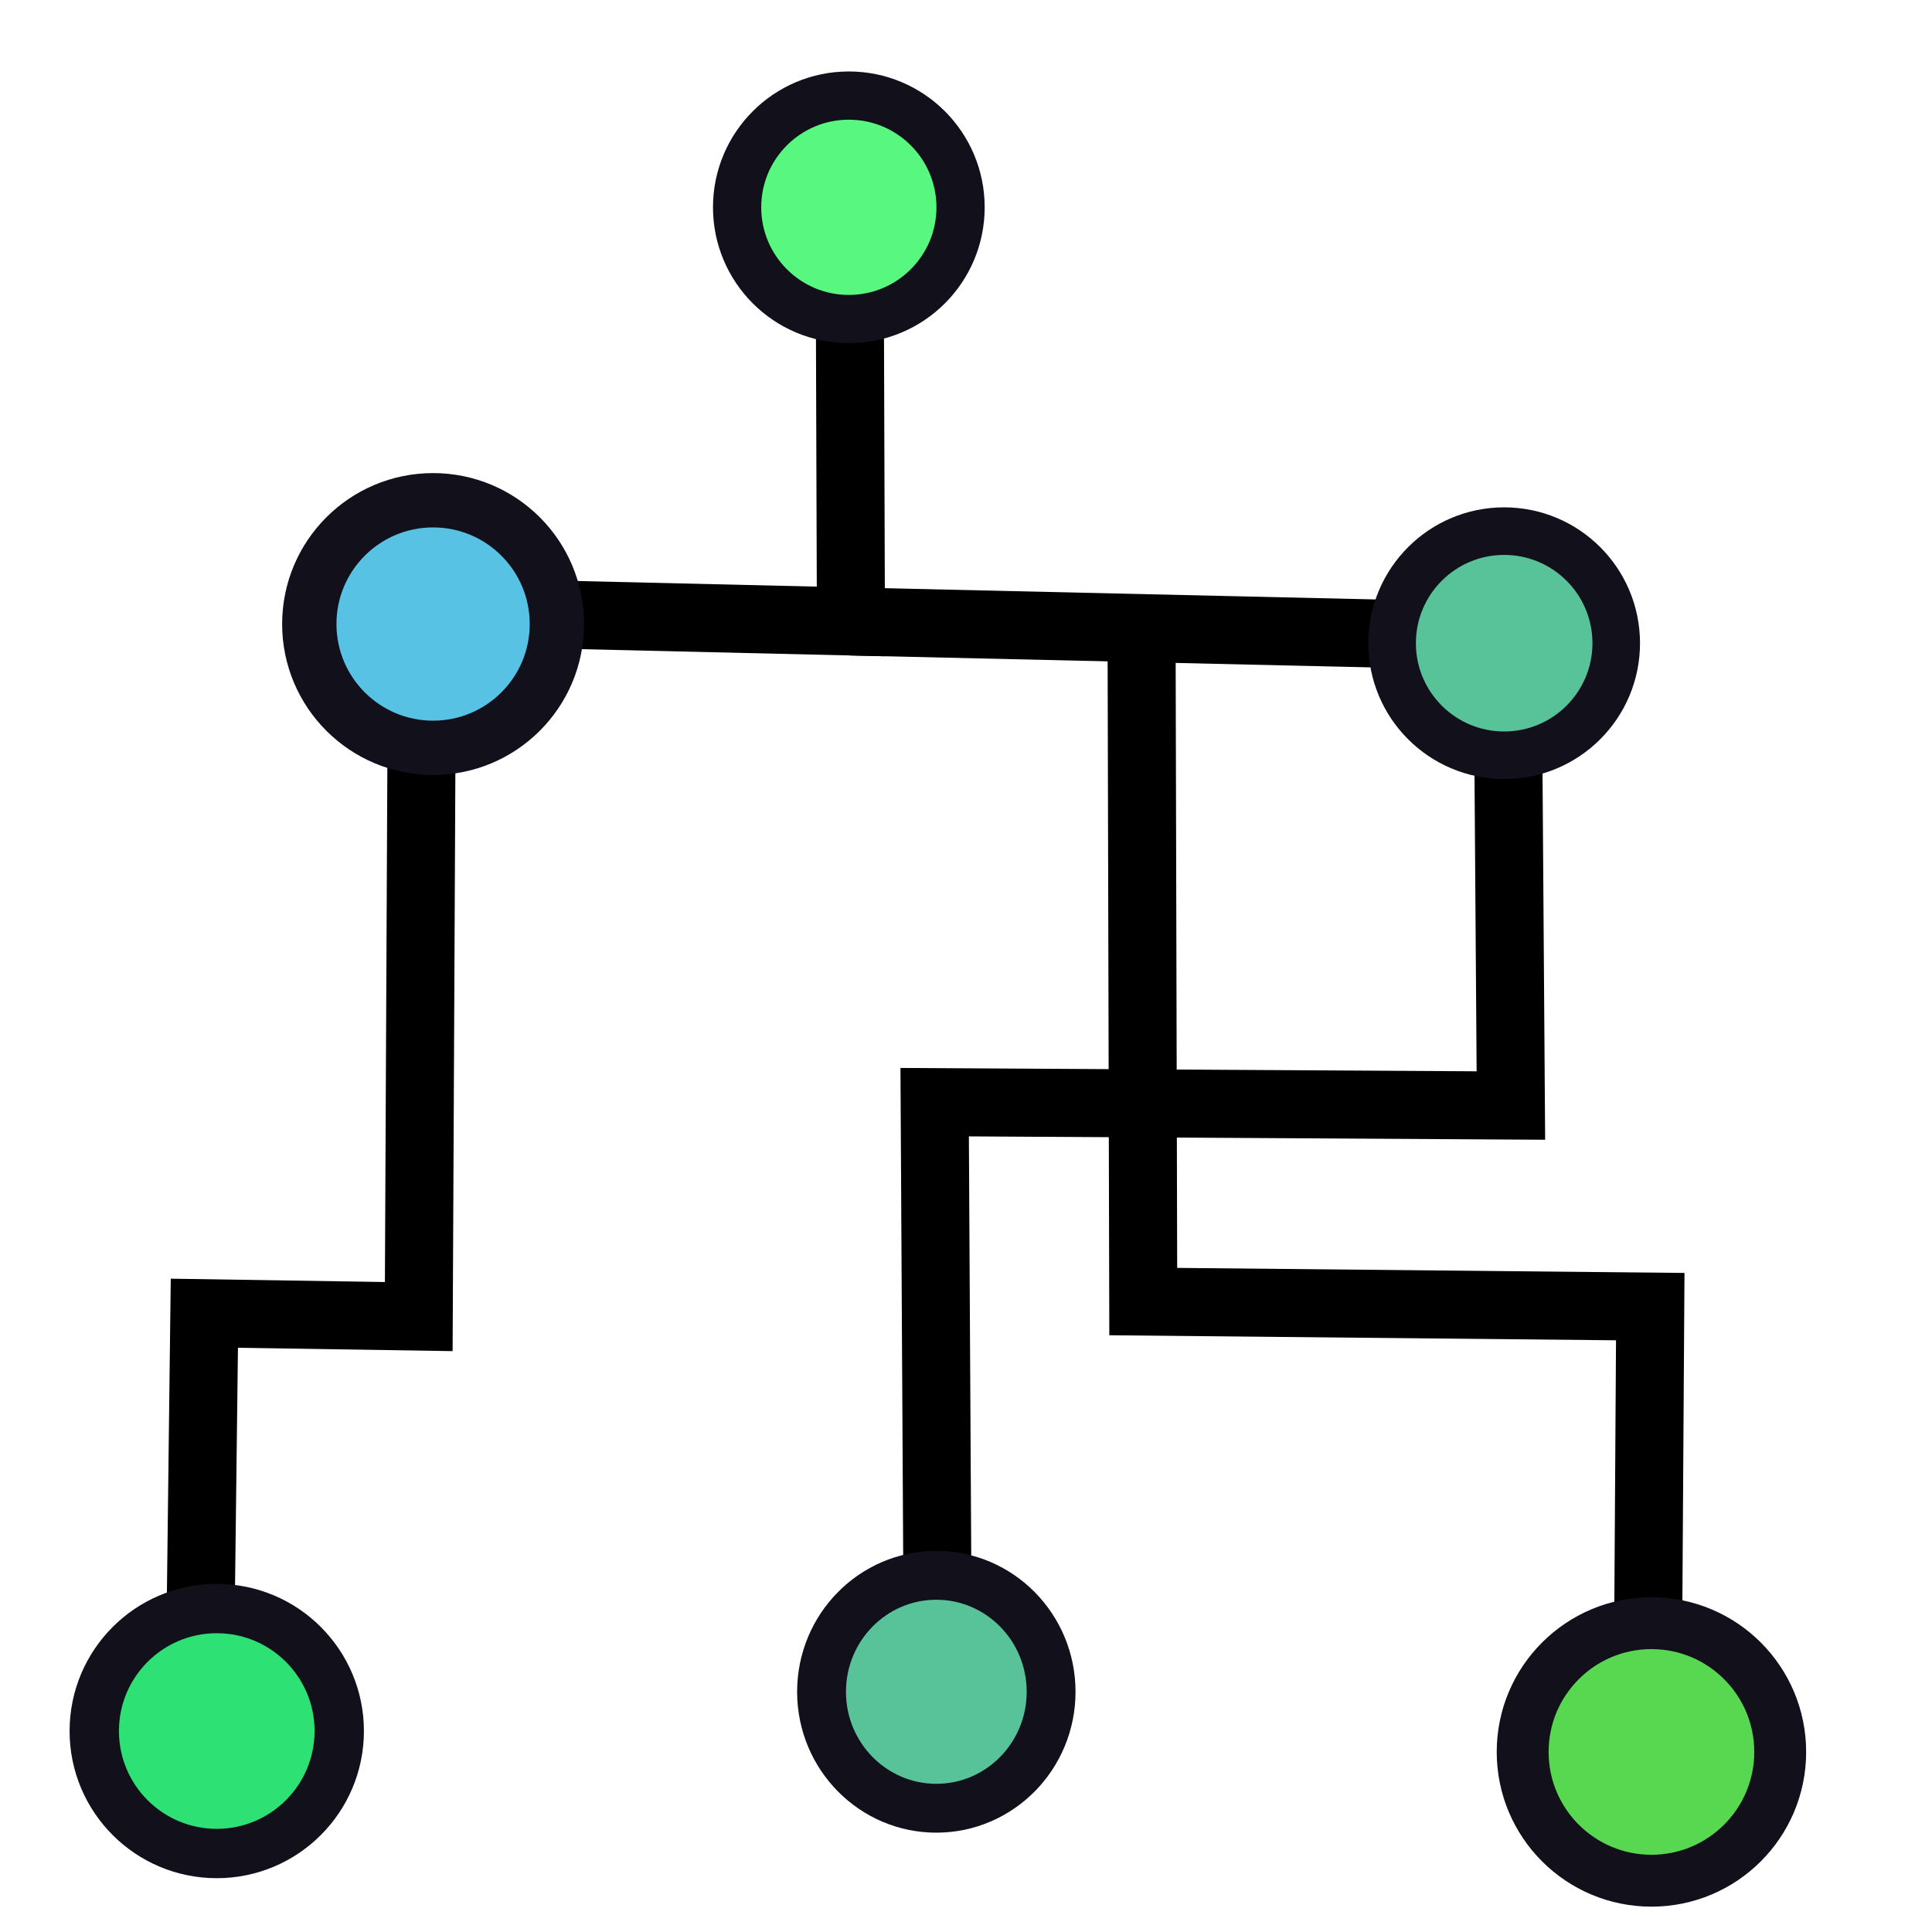
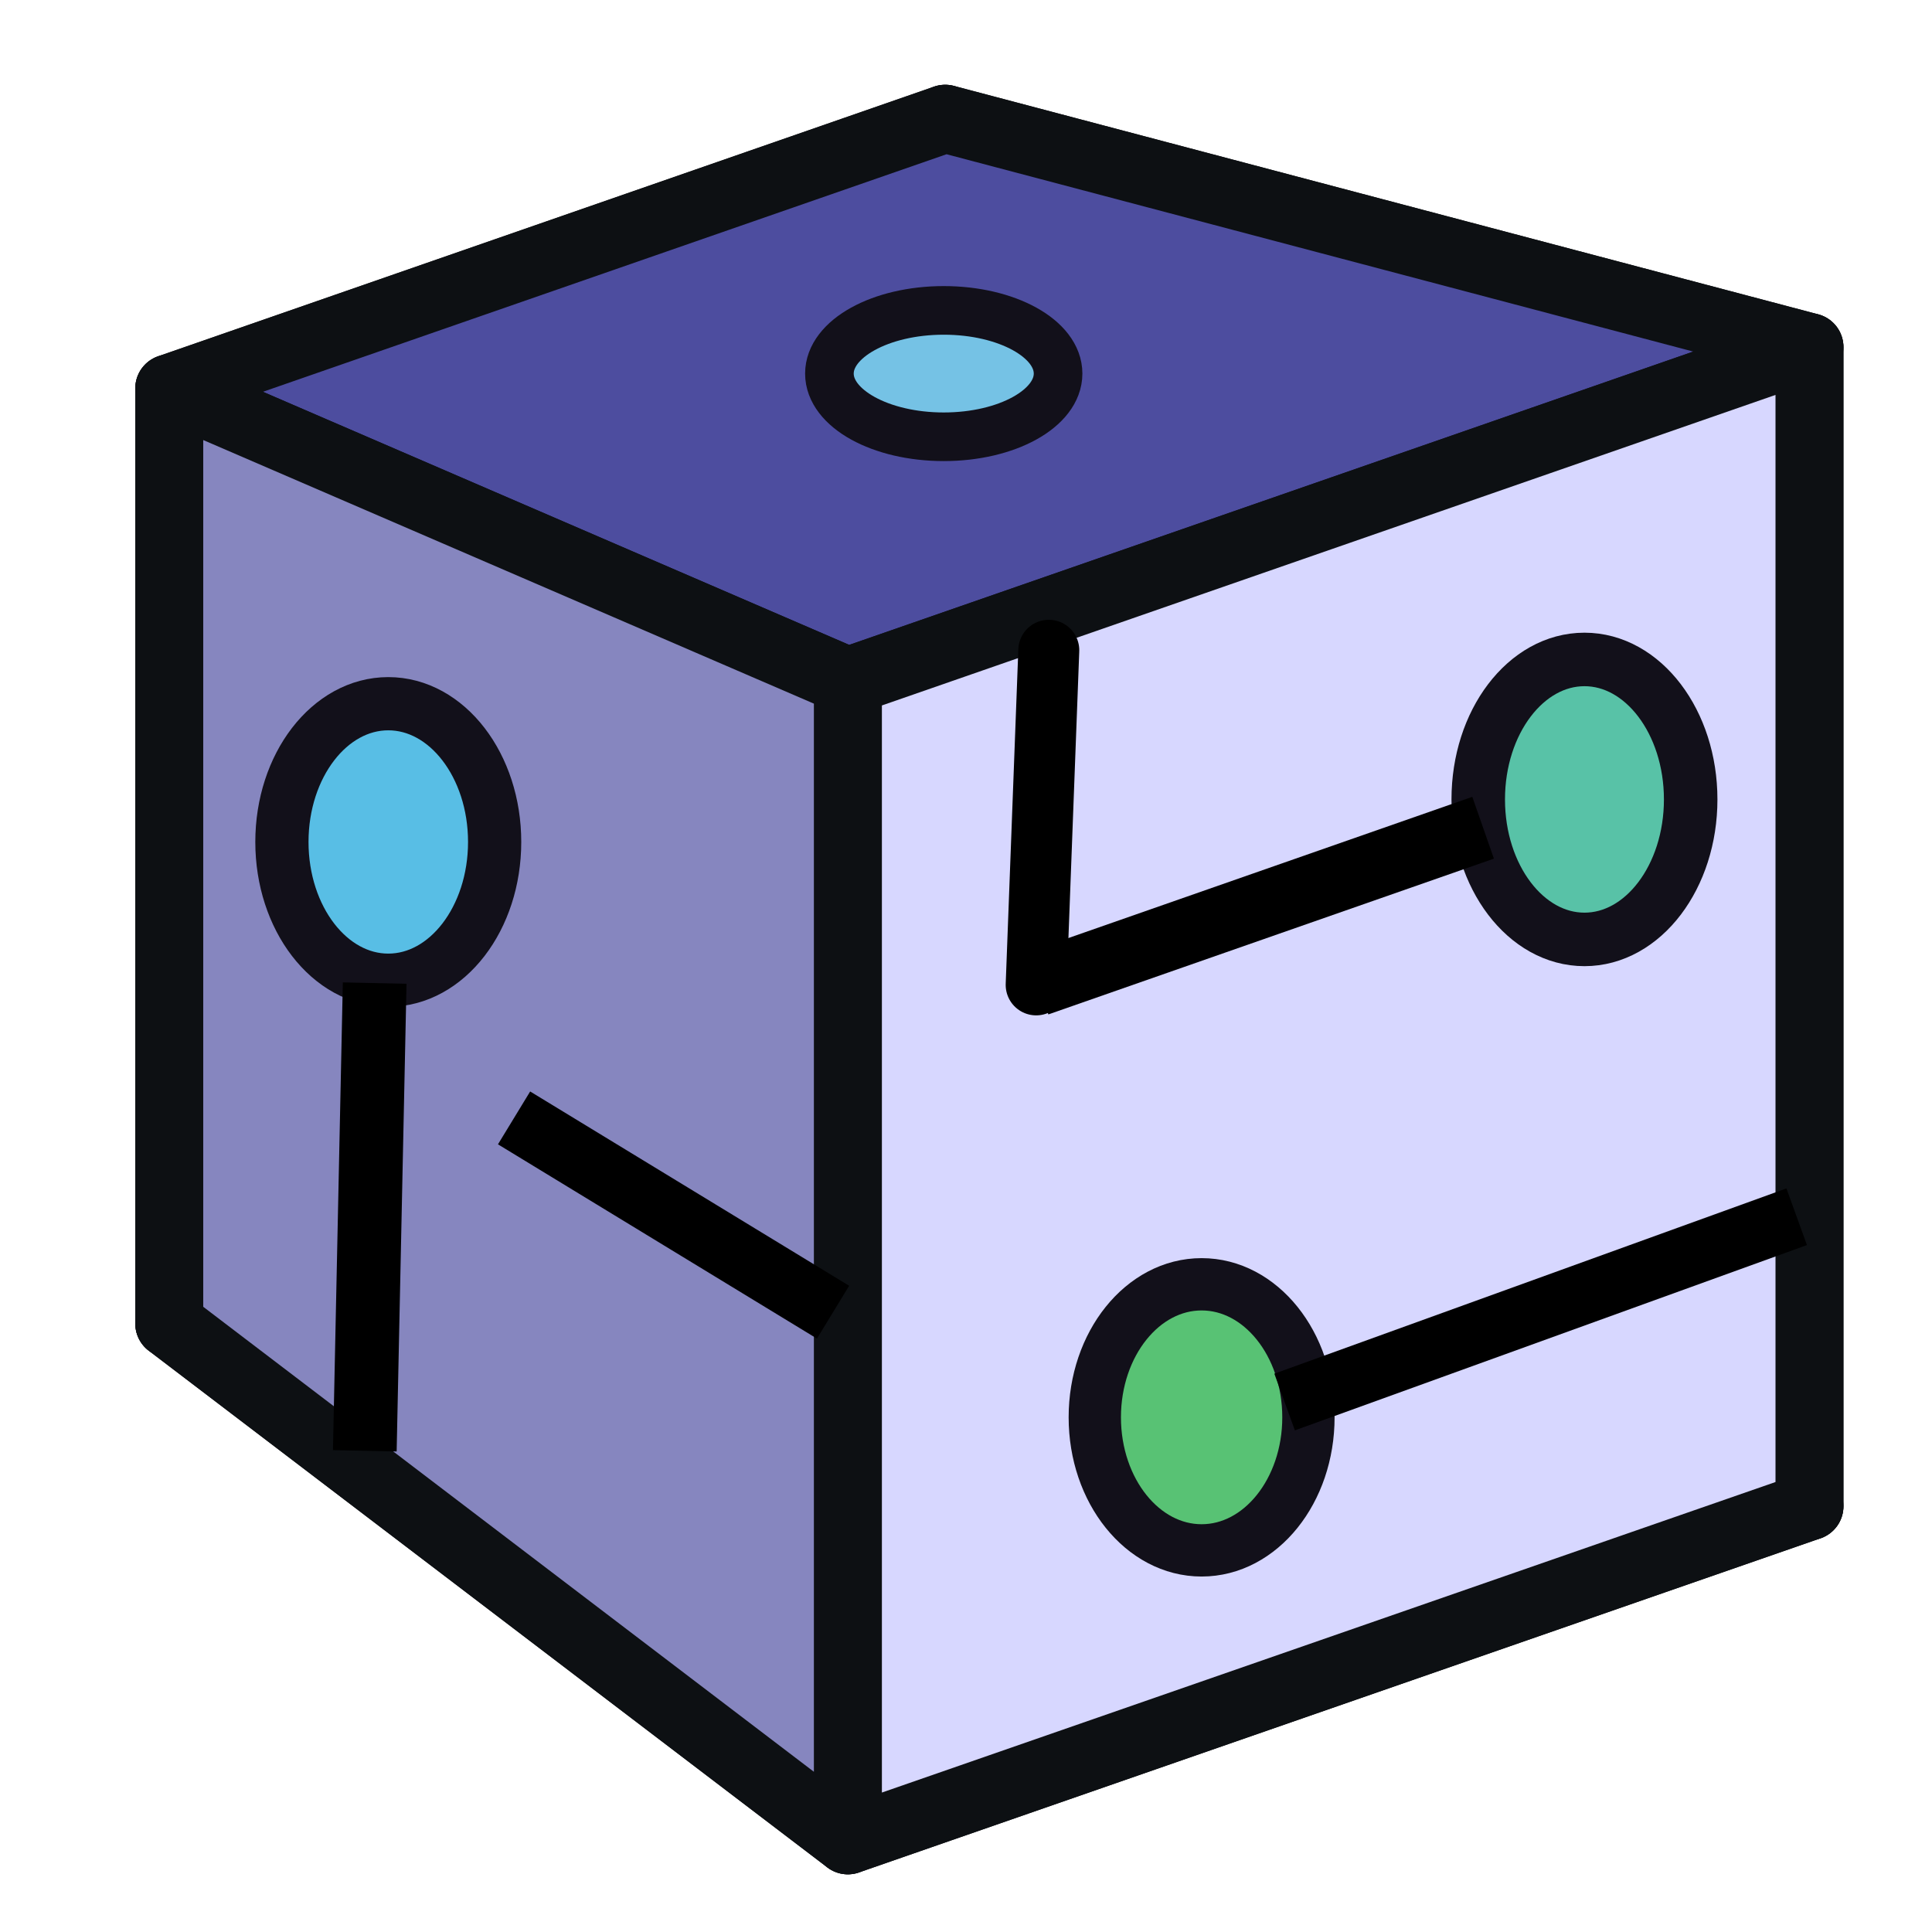
<svg xmlns="http://www.w3.org/2000/svg" version="1.1" id="Capa_1" x="0px" y="0px" viewBox="0 0 256 256" xml:space="preserve" width="256" height="256">
  <defs id="defs1435" />
  <g id="g1402" transform="translate(-0.05518201,-0.1106696)">
</g>
  <g id="g1404" transform="translate(-0.05518201,-0.1106696)">
</g>
  <g id="g1406" transform="translate(-0.05518201,-0.1106696)">
</g>
  <g id="g1408" transform="translate(-0.05518201,-0.1106696)">
</g>
  <g id="g1410" transform="translate(-0.05518201,-0.1106696)">
</g>
  <g id="g1412" transform="translate(-0.05518201,-0.1106696)">
</g>
  <g id="g1414" transform="translate(-0.05518201,-0.1106696)">
</g>
  <g id="g1416" transform="translate(-0.05518201,-0.1106696)">
</g>
  <g id="g1418" transform="translate(-0.05518201,-0.1106696)">
</g>
  <g id="g1420" transform="translate(-0.05518201,-0.1106696)">
</g>
  <g id="g1422" transform="translate(-0.05518201,-0.1106696)">
</g>
  <g id="g1424" transform="translate(-0.05518201,-0.1106696)">
</g>
  <g id="g1426" transform="translate(-0.05518201,-0.1106696)">
</g>
  <g id="g1428" transform="translate(-0.05518201,-0.1106696)">
</g>
  <g id="g1430" transform="translate(-0.05518201,-0.1106696)">
</g>
-   <path style="fill:none;stroke:#000000;stroke-width:9.015;stroke-linecap:butt;stroke-linejoin:miter;stroke-miterlimit:4;stroke-dasharray:none;stroke-opacity:1" d="m 112.751,82.346 87.005,1.995 0.444,62.146 -76.351,-0.444 0.444,79.458" id="path6242" />
-   <path style="fill:none;stroke:#000000;stroke-width:9.015;stroke-linecap:butt;stroke-linejoin:miter;stroke-miterlimit:4;stroke-dasharray:none;stroke-opacity:1" d="m 112.527,14.649 0.224,67.697 -56.819,-1.332 -0.444,93.439 -28.41,-0.444 -0.668,54.6" id="path5806" />
-   <path style="fill:none;stroke:#000000;stroke-width:9.015;stroke-linecap:butt;stroke-linejoin:miter;stroke-miterlimit:4;stroke-dasharray:none;stroke-opacity:1" d="m 151.262,82.768 0.224,89.697 67.181,0.668 -0.444,69.439" id="path5806-5" />
-   <ellipse style="fill:#58c299;fill-opacity:1;stroke:#12101a;stroke-width:6.472;stroke-linecap:round;stroke-linejoin:round;stroke-miterlimit:4;stroke-dasharray:none;stroke-opacity:1;paint-order:markers fill stroke" id="path2931-1" cx="124.068" cy="224.17" rx="15.209" ry="15.431" />
-   <circle style="fill:#58d851;fill-opacity:1;stroke:#12101a;stroke-width:6.875;stroke-linecap:round;stroke-linejoin:round;stroke-miterlimit:4;stroke-dasharray:none;stroke-opacity:1;paint-order:markers fill stroke" id="path2931-1-06" cx="218.824" cy="232.141" r="17.063" />
-   <circle style="fill:#58c2e5;fill-opacity:1;stroke:#12101a;stroke-width:7.197;stroke-linecap:round;stroke-linejoin:round;stroke-miterlimit:4;stroke-dasharray:none;stroke-opacity:1;paint-order:markers fill stroke" id="path2931-1-1" cx="57.386" cy="82.688" r="16.402" />
-   <ellipse style="fill:#58f780;fill-opacity:1;stroke:#12101a;stroke-width:6.39;stroke-linecap:round;stroke-linejoin:round;stroke-miterlimit:4;stroke-dasharray:none;stroke-opacity:1;paint-order:markers fill stroke" id="path2931-1-1-4" cx="112.475" cy="27.47" rx="14.805" ry="14.805" />
-   <ellipse style="fill:#2ee175;fill-opacity:1;stroke:#12101a;stroke-width:6.539;stroke-linecap:round;stroke-linejoin:round;stroke-miterlimit:4;stroke-dasharray:none;stroke-opacity:1;paint-order:markers fill stroke" id="path2931-1-0" cx="28.721" cy="229.37" rx="16.23" ry="16.23" />
-   <circle style="fill:#58c299;fill-opacity:1;stroke:#12101a;stroke-width:6.303;stroke-linecap:round;stroke-linejoin:round;stroke-miterlimit:4;stroke-dasharray:none;stroke-opacity:1;paint-order:markers fill stroke" id="path2931-1-0-8" cx="199.31" cy="85.227" r="14.849" />
+   <g id="g967" style="fill:#eff1f1;stroke:#0d1013;stroke-width:9.003;stroke-linecap:round;stroke-linejoin:round;stroke-miterlimit:4;stroke-dasharray:none;stroke-opacity:1;paint-order:markers fill stroke">
+     <path id="path979" style="fill:#e9e9ff;fill-rule:evenodd;stroke:#0d1013;stroke-width:9.003;stroke-linejoin:round;stroke-miterlimit:4;stroke-dasharray:none;stroke-opacity:1" d="M 125.244,15.734 239.765,45.999 V 199.578 L 125.244,139.658 Z" points="239.765,45.999 239.765,199.578 125.244,139.658 125.244,15.734 " />
+     <path id="path969" style="fill:#353564;fill-rule:evenodd;stroke:#0d1013;stroke-width:9.003;stroke-linejoin:round;stroke-miterlimit:4;stroke-dasharray:none;stroke-opacity:1" d="m 22.428,51.462 0,123.924 102.816,-35.728 0,-123.924 z" points="22.428,175.387 125.244,139.658 125.244,15.734 22.428,51.462 " />
+     <path id="path977" style="fill:#afafde;fill-rule:evenodd;stroke:#0d1013;stroke-width:9.003;stroke-linejoin:round;stroke-miterlimit:4;stroke-dasharray:none;stroke-opacity:1" d="M 22.428,175.387 112.346,243.855 239.765,199.578 125.244,139.658 Z" points="112.346,243.855 239.765,199.578 125.244,139.658 22.428,175.387 " />
+     <path id="path971" style="fill:#4d4d9f;fill-rule:evenodd;stroke:#0d1013;stroke-width:9.003;stroke-linejoin:round;stroke-miterlimit:4;stroke-dasharray:none;stroke-opacity:1" d="M 22.428,51.462 112.346,90.277 239.765,45.999 125.244,15.734 Z" points="112.346,90.277 239.765,45.999 125.244,15.734 22.428,51.462 " />
+     <path id="path975" style="fill:#d7d7ff;fill-rule:evenodd;stroke:#0d1013;stroke-width:9.003;stroke-linejoin:round;stroke-miterlimit:4;stroke-dasharray:none;stroke-opacity:1" d="m 112.346,90.277 0,153.578 127.419,-44.278 V 45.999 Z" points="112.346,243.855 239.765,199.578 239.765,45.999 112.346,90.277 " />
+     <path id="path973" style="fill:#8686bf;fill-rule:evenodd;stroke:#0d1013;stroke-width:9.003;stroke-linejoin:round;stroke-miterlimit:4;stroke-dasharray:none;stroke-opacity:1" d="m 22.428,51.462 89.918,38.815 0,153.578 -89.918,-68.469 z" points="112.346,90.277 112.346,243.855 22.428,175.387 22.428,51.462 " />
+   </g>
+   <ellipse style="fill:#58c2a7;fill-opacity:1;stroke:#12101a;stroke-width:7.09;stroke-linecap:round;stroke-linejoin:round;stroke-miterlimit:4;stroke-dasharray:none;stroke-opacity:1;paint-order:markers fill stroke" id="path2931-1-1-1" cx="209.949" cy="105.928" rx="14.075" ry="18.549" />
+   <ellipse style="fill:#58bee5;fill-opacity:1;stroke:#12101a;stroke-width:7.051;stroke-linecap:round;stroke-linejoin:round;stroke-miterlimit:4;stroke-dasharray:none;stroke-opacity:1;paint-order:markers fill stroke" id="path2931-1-1-5" cx="51.449" cy="111.564" rx="14.094" ry="18.319" />
+   <ellipse style="fill:#58c274;fill-opacity:1;stroke:#12101a;stroke-width:6.931;stroke-linecap:round;stroke-linejoin:round;stroke-miterlimit:4;stroke-dasharray:none;stroke-opacity:1;paint-order:markers fill stroke" id="path2931-1-1-0" cx="159.22" cy="187.804" rx="14.154" ry="17.629" />
+   <ellipse style="fill:#75c2e5;fill-opacity:1;stroke:#12101a;stroke-width:6.442;stroke-linecap:round;stroke-linejoin:round;stroke-miterlimit:4;stroke-dasharray:none;stroke-opacity:1;paint-order:markers fill stroke" id="path2931-1-1-8" cx="125.051" cy="49.502" rx="15.149" ry="8.373" />
+   <path style="fill:none;stroke:#000000;stroke-width:8.676;stroke-linecap:butt;stroke-linejoin:miter;stroke-miterlimit:4;stroke-dasharray:none;stroke-opacity:1" d="m 196.52,109.68 -59.04,20.641" id="path3185" />
+   <path style="fill:none;stroke:#000000;stroke-width:8.199;stroke-linecap:butt;stroke-linejoin:miter;stroke-miterlimit:4;stroke-dasharray:none;stroke-opacity:1" d="M 110.384,173.873 68.116,148.127" id="path3185-5" />
+   <path style="fill:none;stroke:#000000;stroke-width:8.441;stroke-linecap:butt;stroke-linejoin:miter;stroke-miterlimit:4;stroke-dasharray:none;stroke-opacity:1" d="m 49.646,130.262 -1.308,61.976" id="path3185-6" />
+   <path style="fill:none;stroke:#000000;stroke-width:8.076;stroke-linecap:round;stroke-linejoin:miter;stroke-miterlimit:4;stroke-dasharray:none;stroke-opacity:1" d="m 138.971,86.162 -1.674,44.341" id="path3185-6-2" />
+   <path style="fill:none;stroke:#000000;stroke-width:7.987;stroke-linecap:butt;stroke-linejoin:miter;stroke-miterlimit:4;stroke-dasharray:none;stroke-opacity:1" d="m 238.07,161.224 -67.853,24.551" id="path3185-4" />
</svg>
